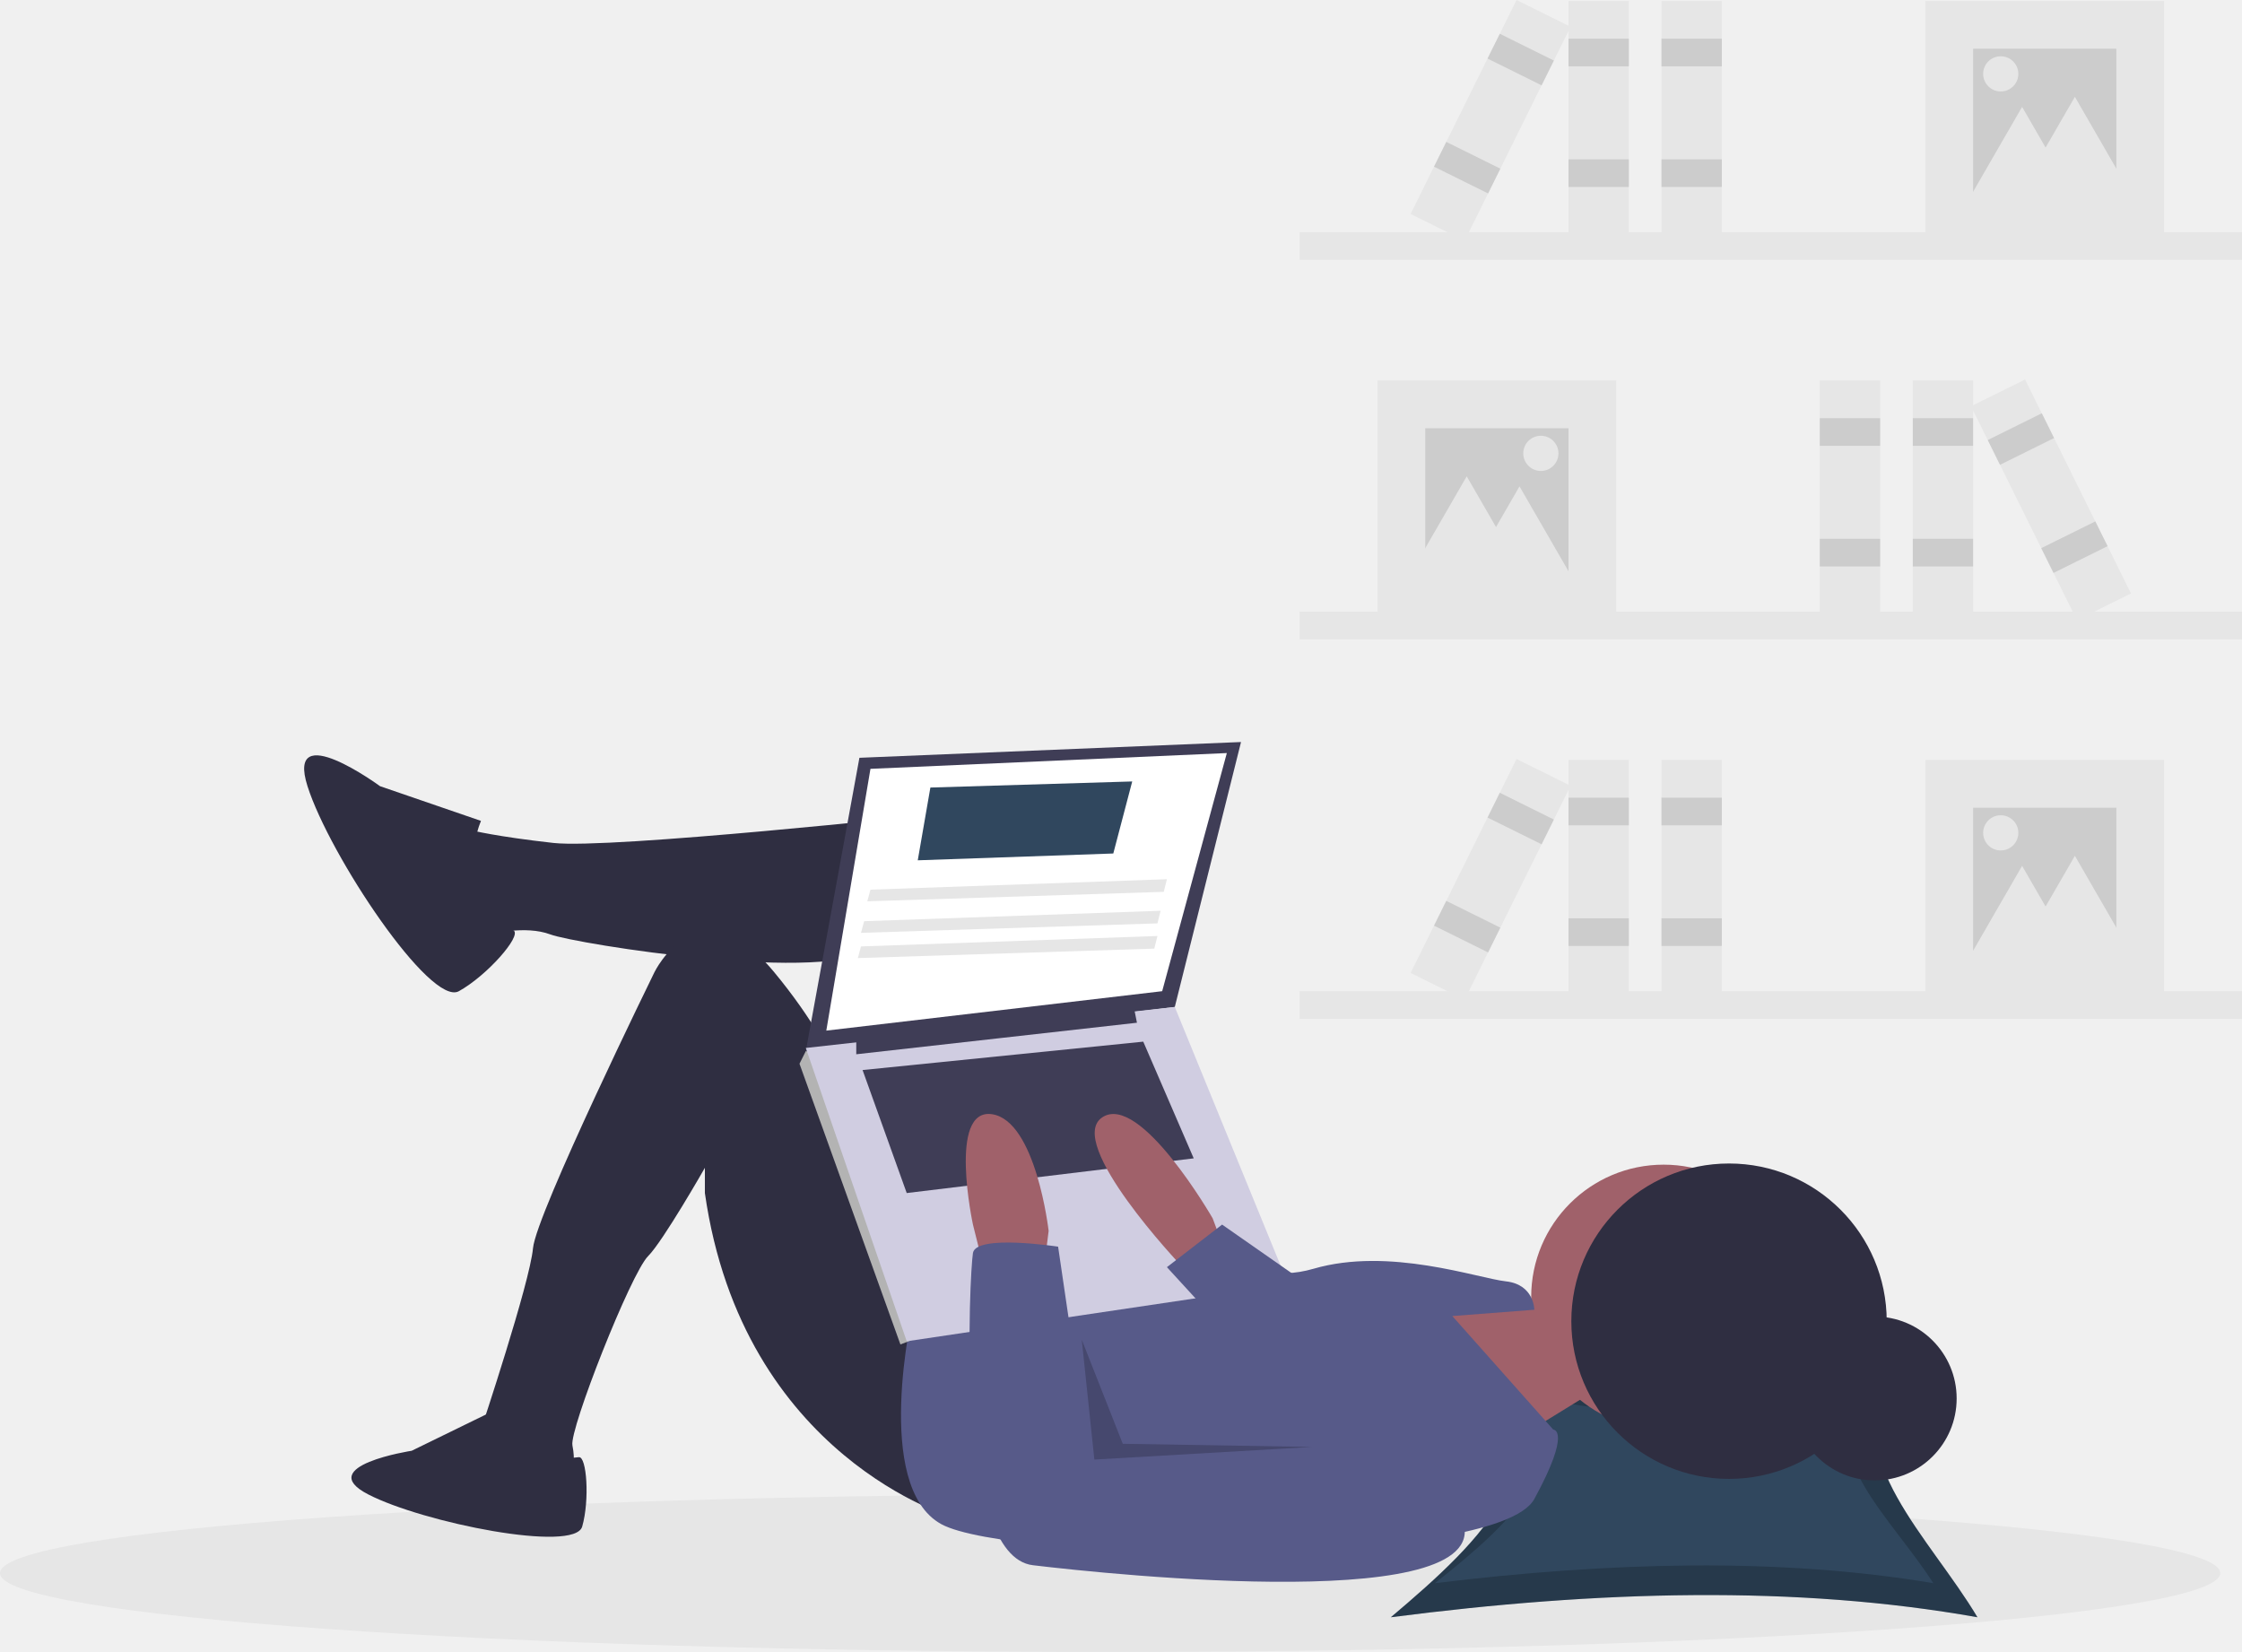
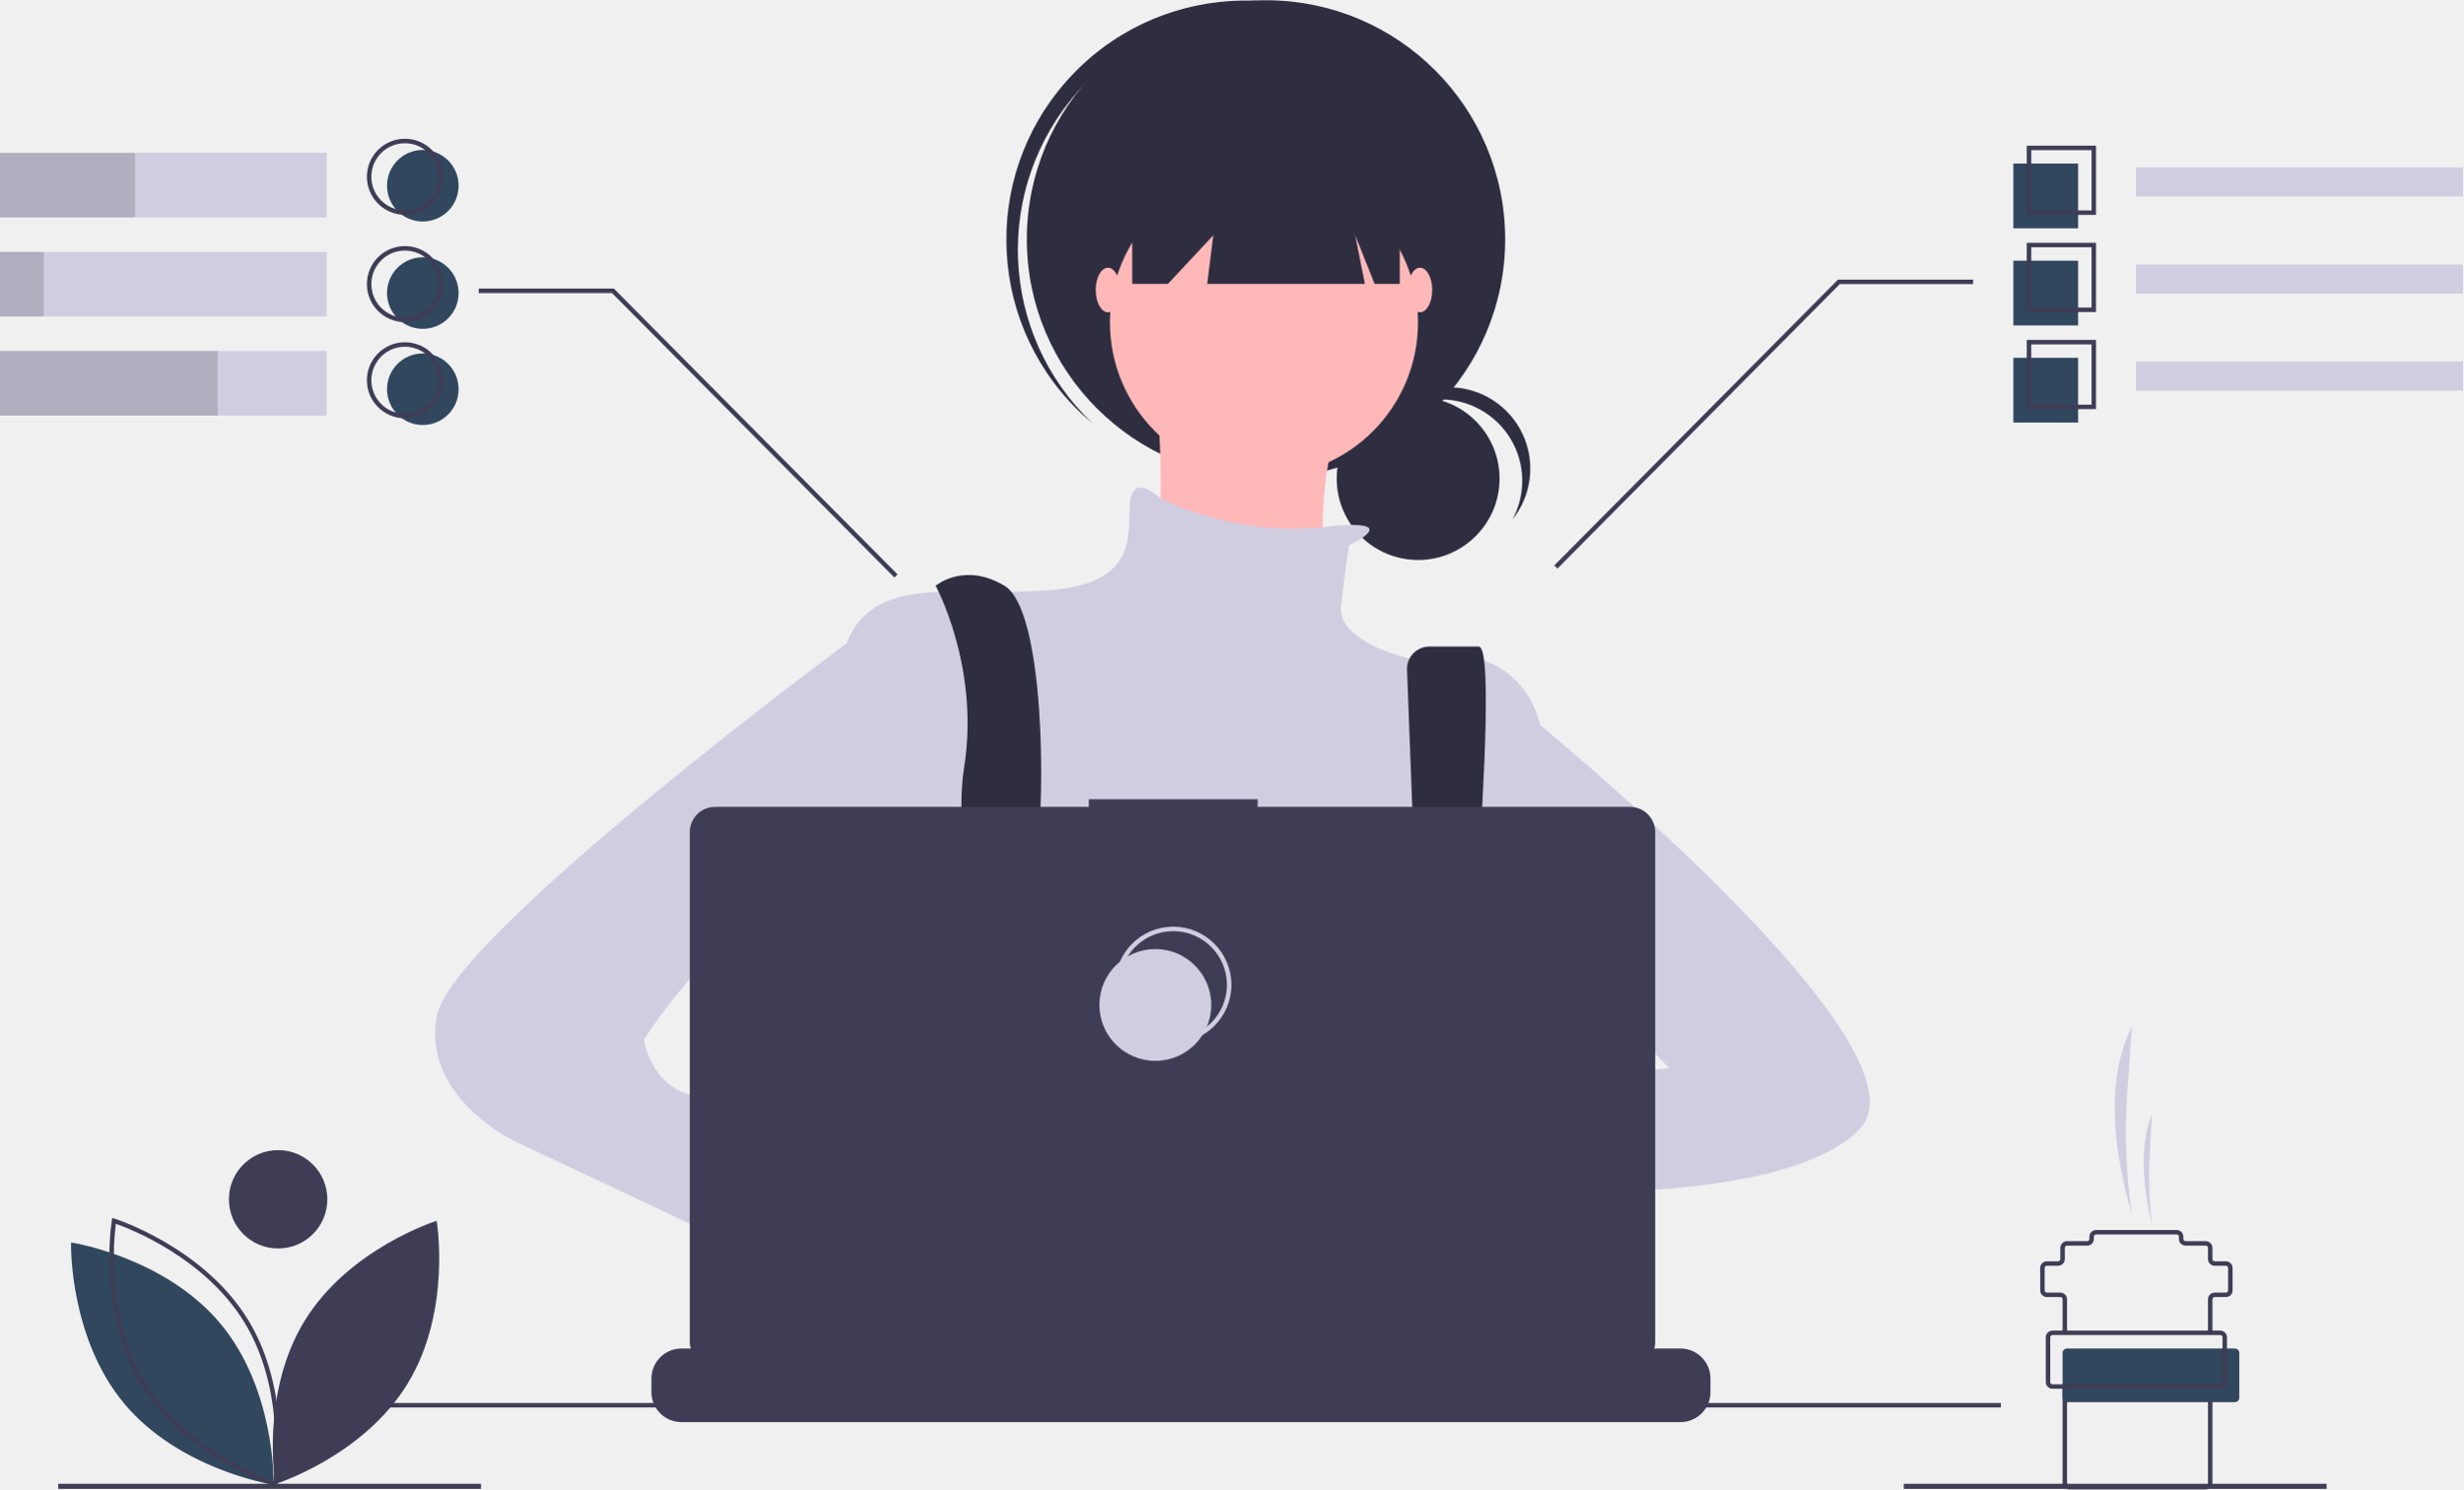
- <svg xmlns="http://www.w3.org/2000/svg" id="b3df86d2-2022-47c6-a781-bb5144daf06b" data-name="Layer 1" width="802.027" height="590.916" viewBox="0 0 802.027 590.916">
-   <rect x="464.906" y="218.808" width="337.121" height="9.889" fill="#e6e6e6" />
-   <rect x="492.774" y="136.101" width="85.404" height="85.404" fill="#e6e6e6" />
-   <rect x="509.855" y="153.182" width="51.242" height="51.242" fill="#ccc" />
-   <rect x="684.259" y="136.101" width="21.576" height="85.404" fill="#e6e6e6" />
-   <rect x="684.259" y="149.586" width="21.576" height="9.889" fill="#ccc" />
-   <rect x="684.259" y="192.737" width="21.576" height="9.889" fill="#ccc" />
-   <rect x="650.997" y="136.101" width="21.576" height="85.404" fill="#e6e6e6" />
-   <rect x="650.997" y="149.586" width="21.576" height="9.889" fill="#ccc" />
-   <rect x="650.997" y="192.737" width="21.576" height="9.889" fill="#ccc" />
-   <rect x="921.902" y="290.643" width="21.576" height="85.404" transform="translate(-250.0565 293.892) rotate(-26.3396)" fill="#e6e6e6" />
-   <rect x="911.133" y="306.647" width="21.576" height="9.889" transform="translate(-241.5231 286.8553) rotate(-26.3396)" fill="#ccc" />
-   <rect x="930.279" y="345.319" width="21.576" height="9.889" transform="translate(-256.6936 299.365) rotate(-26.3396)" fill="#ccc" />
-   <polygon points="524.688 170.382 535.554 189.201 546.419 208.02 524.688 208.02 502.958 208.02 513.823 189.201 524.688 170.382" fill="#e6e6e6" />
-   <polygon points="543.567 173.978 554.432 192.797 565.298 211.616 543.567 211.616 521.837 211.616 532.702 192.797 543.567 173.978" fill="#e6e6e6" />
-   <circle cx="551.209" cy="162.171" r="6.293" fill="#e6e6e6" />
-   <rect x="663.892" y="237.602" width="337.121" height="9.889" transform="translate(1465.919 330.5513) rotate(-180)" fill="#e6e6e6" />
-   <rect x="887.741" y="154.895" width="85.404" height="85.404" transform="translate(1661.899 240.6523) rotate(-180)" fill="#e6e6e6" />
-   <rect x="904.821" y="171.976" width="51.242" height="51.242" transform="translate(1661.899 240.6523) rotate(-180)" fill="#ccc" />
-   <rect x="760.084" y="154.895" width="21.576" height="85.404" transform="translate(1342.757 240.6523) rotate(-180)" fill="#e6e6e6" />
-   <rect x="760.084" y="168.38" width="21.576" height="9.889" transform="translate(1342.757 192.1068) rotate(-180)" fill="#ccc" />
-   <rect x="760.084" y="211.531" width="21.576" height="9.889" transform="translate(1342.757 278.4099) rotate(-180)" fill="#ccc" />
-   <rect x="793.347" y="154.895" width="21.576" height="85.404" transform="translate(1409.283 240.6523) rotate(-180)" fill="#e6e6e6" />
-   <rect x="793.347" y="168.38" width="21.576" height="9.889" transform="translate(1409.283 192.1068) rotate(-180)" fill="#ccc" />
-   <rect x="793.347" y="211.531" width="21.576" height="9.889" transform="translate(1409.283 278.4099) rotate(-180)" fill="#ccc" />
-   <rect x="721.427" y="154.895" width="21.576" height="85.404" transform="translate(1101.754 545.0149) rotate(-153.6604)" fill="#e6e6e6" />
-   <rect x="732.197" y="170.9" width="21.576" height="9.889" transform="translate(1131.826 508.5461) rotate(-153.6604)" fill="#ccc" />
-   <rect x="713.051" y="209.571" width="21.576" height="9.889" transform="translate(1078.364 573.3795) rotate(-153.6604)" fill="#ccc" />
-   <polygon points="742.244 34.634 731.379 53.453 720.514 72.272 742.244 72.272 763.975 72.272 753.109 53.453 742.244 34.634" fill="#e6e6e6" />
-   <polygon points="723.365 38.23 712.5 57.049 701.635 75.868 723.365 75.868 745.096 75.868 734.231 57.049 723.365 38.23" fill="#e6e6e6" />
-   <circle cx="715.724" cy="26.424" r="6.293" fill="#e6e6e6" />
-   <rect x="663.892" y="509.097" width="337.121" height="9.889" transform="translate(1465.919 873.5416) rotate(-180)" fill="#e6e6e6" />
-   <rect x="887.741" y="426.39" width="85.404" height="85.404" transform="translate(1661.899 783.6425) rotate(-180)" fill="#e6e6e6" />
-   <rect x="904.821" y="443.471" width="51.242" height="51.242" transform="translate(1661.899 783.6425) rotate(-180)" fill="#ccc" />
-   <rect x="760.084" y="426.39" width="21.576" height="85.404" transform="translate(1342.757 783.6425) rotate(-180)" fill="#e6e6e6" />
-   <rect x="760.084" y="439.875" width="21.576" height="9.889" transform="translate(1342.757 735.0971) rotate(-180)" fill="#ccc" />
-   <rect x="760.084" y="483.027" width="21.576" height="9.889" transform="translate(1342.757 821.4002) rotate(-180)" fill="#ccc" />
-   <rect x="793.347" y="426.39" width="21.576" height="85.404" transform="translate(1409.283 783.6425) rotate(-180)" fill="#e6e6e6" />
-   <rect x="793.347" y="439.875" width="21.576" height="9.889" transform="translate(1409.283 735.0971) rotate(-180)" fill="#ccc" />
-   <rect x="793.347" y="483.027" width="21.576" height="9.889" transform="translate(1409.283 821.4002) rotate(-180)" fill="#ccc" />
-   <rect x="721.427" y="426.39" width="21.576" height="85.404" transform="translate(981.2936 1059.819) rotate(-153.6604)" fill="#e6e6e6" />
-   <rect x="732.197" y="442.395" width="21.576" height="9.889" transform="translate(1011.366 1023.35) rotate(-153.6604)" fill="#ccc" />
-   <rect x="713.051" y="481.067" width="21.576" height="9.889" transform="translate(957.9038 1088.183) rotate(-153.6604)" fill="#ccc" />
-   <polygon points="742.244 306.129 731.379 324.948 720.514 343.768 742.244 343.768 763.975 343.768 753.109 324.948 742.244 306.129" fill="#e6e6e6" />
-   <polygon points="723.365 309.725 712.5 328.544 701.635 347.364 723.365 347.364 745.096 347.364 734.231 328.544 723.365 309.725" fill="#e6e6e6" />
-   <circle cx="715.724" cy="297.919" r="6.293" fill="#e6e6e6" />
-   <ellipse cx="397.129" cy="562.711" rx="397.129" ry="28.205" fill="#e6e6e6" />
-   <path d="M906.373,733.048c-64.755-11.525-135.567-9.609-209.847,0,33.855-28.581,63.075-57.163,29.219-85.744,66.039,13.624,75.289,12.245,148.752,0C857.459,675.885,889.334,704.467,906.373,733.048Z" transform="translate(-198.9865 -154.5418)" fill="#30475e" />
-   <path d="M906.373,733.048c-64.755-11.525-135.567-9.609-209.847,0,33.855-28.581,63.075-57.163,29.219-85.744,66.039,13.624,75.289,12.245,148.752,0C857.459,675.885,889.334,704.467,906.373,733.048Z" transform="translate(-198.9865 -154.5418)" opacity="0.2" />
-   <path d="M890.578,720.854c-55.007-9.2-115.159-7.67-178.257,0C741.08,698.04,765.901,675.226,737.142,652.412c56.098,10.875,63.955,9.774,126.359,0C849.027,675.226,876.104,698.04,890.578,720.854Z" transform="translate(-198.9865 -154.5418)" fill="#30475e" />
-   <circle cx="670.64" cy="500.244" r="29.309" fill="#2f2e41" />
-   <polygon points="537.591 466.249 557.899 469.634 568.053 498.967 538.72 517.019 504.873 466.249 536.463 466.249 537.591 466.249" fill="#a0616a" />
-   <circle cx="595.13" cy="463.993" r="47.385" fill="#a0616a" />
-   <path d="M532.372,445.919s-115.077,12.41-135.385,10.154-29.333-4.513-29.333-4.513-13.539,18.051-6.769,25.949A48.822,48.822,0,0,0,374.423,488.791s12.41-3.385,21.436,0,100.411,18.051,116.205,4.513S532.372,445.919,532.372,445.919Z" transform="translate(-198.9865 -154.5418)" fill="#2f2e41" />
-   <path d="M540.27,697.509s-75.59-21.436-89.128-116.205v-9.026S436.185,598.516,430.833,603.868c-6.205,6.205-28.205,62.051-27.077,67.693s0,7.897,0,7.897l-32.718-3.385V665.919s17.487-52.462,18.615-64.872,43.436-98.718,43.436-98.718,15.795-32.718,42.872,0,29.333,55.282,29.333,55.282l34.974,67.693Z" transform="translate(-198.9865 -154.5418)" fill="#2f2e41" />
-   <path d="M371.038,448.175l-36.103-12.41s-33.846-24.821-25.949,0,44,78.975,54.154,73.334,22.366-19.643,19.644-21.668S362.013,470.739,371.038,448.175Z" transform="translate(-198.9865 -154.5418)" fill="#2f2e41" />
-   <path d="M375.402,659.259l-29.144,14.233s-35.244,5.422-15.589,15.589,73.876,21.011,76.587,11.522,1.635-25.236-1.216-24.818S383.535,678.236,375.402,659.259Z" transform="translate(-198.9865 -154.5418)" fill="#2f2e41" />
-   <path d="M525.603,623.048s-14.667,63.18,10.154,76.718S734.322,715.561,747.86,690.74s6.769-24.821,6.769-24.821l-36.103-40.616L747.86,623.048s0-9.026-10.154-10.154-41.744-12.41-68.821-4.513-42.872-15.795-42.872-15.795Z" transform="translate(-198.9865 -154.5418)" fill="#575a89" />
-   <polygon points="307.437 271.069 288.257 375.993 420.258 360.198 443.95 265.428 307.437 271.069" fill="#3f3d56" />
-   <polygon points="311.386 275.018 295.591 368.659 415.745 354.557 438.873 269.377 311.386 275.018" fill="#fff" />
-   <polygon points="292.77 377.121 288.257 375.993 286.001 380.505 322.104 480.916 325.499 479.618 326.616 473.019 292.77 377.121" fill="#b3b3b3" />
-   <polygon points="288.257 374.864 324.36 479.788 460.873 459.48 420.258 360.198 288.257 374.864" fill="#d0cde1" />
-   <polygon points="306.309 371.48 306.309 377.121 406.719 365.839 405.591 360.198 306.309 371.48" fill="#3f3d56" />
-   <polygon points="308.565 382.762 324.36 426.762 427.027 414.352 408.976 372.608 308.565 382.762" fill="#3f3d56" />
-   <path d="M636.167,599.355l-3.385-9.026s-25.949-45.128-39.487-36.103,28.205,53.026,28.205,53.026h13.539Z" transform="translate(-198.9865 -154.5418)" fill="#a0616a" />
-   <path d="M550.423,606.124l-3.385-13.539s-9.026-41.744,6.769-39.487,20.308,41.744,20.308,41.744l-1.128,9.026Z" transform="translate(-198.9865 -154.5418)" fill="#a0616a" />
-   <path d="M577.501,600.483s-29.333-4.513-30.462,2.256-6.769,108.308,21.436,111.693,168.103,18.051,153.436-16.923-37.231-30.462-37.231-30.462L588.783,677.202Z" transform="translate(-198.9865 -154.5418)" fill="#575a89" />
-   <polygon points="467.078 458.916 437.181 438.044 417.437 453.275 442.258 480.352 467.078 458.916" fill="#575a89" />
-   <polygon points="386.976 479.224 391.488 522.096 469.335 517.583 401.642 516.455 386.976 479.224" opacity="0.2" />
-   <circle cx="618.521" cy="472.603" r="56.41" fill="#2f2e41" />
-   <polygon points="328.309 307.736 398.258 305.301 405.027 279.531 332.822 281.71 328.309 307.736" fill="#30475e" />
-   <polygon points="310.258 322.403 416.309 319.018 417.437 314.505 311.386 318.239 310.258 322.403" fill="#e6e6e6" />
-   <polygon points="308.001 333.685 414.053 330.3 415.181 325.787 309.129 329.521 308.001 333.685" fill="#e6e6e6" />
-   <polygon points="306.873 342.71 412.924 339.326 414.053 334.813 308.001 338.546 306.873 342.71" fill="#e6e6e6" />
+ <svg xmlns="http://www.w3.org/2000/svg" id="f61e7f2c-3df8-44b9-b514-d2b672d0e0d5" data-name="Layer 1" width="1101" height="666.051" viewBox="0 0 1101 666.051">
+   <circle cx="633.929" cy="214.02" r="36.396" fill="#2f2e41" />
+   <path d="M693.569,295.601a36.401,36.401,0,0,1,32.039,53.669,36.387,36.387,0,1,0-60.454-39.982A36.306,36.306,0,0,1,693.569,295.601Z" transform="translate(-49.50001 -116.9745)" fill="#2f2e41" />
+   <circle cx="565.919" cy="107.031" r="106.912" fill="#2f2e41" />
+   <path d="M531.51,157.671A106.893,106.893,0,0,1,679.677,146.461c-.874-.831-1.739-1.669-2.648-2.476A106.913,106.913,0,0,0,534.963,303.792c.908.808,1.842,1.568,2.77,2.339A106.893,106.893,0,0,1,531.51,157.671Z" transform="translate(-49.50001 -116.9745)" fill="#2f2e41" />
+   <circle cx="565.013" cy="144.178" r="68.859" fill="#ffb8b8" />
+   <path d="M565.587,282.898s9.06,83.356-5.436,92.416,83.356,21.745,83.356,21.745-14.497-90.604,21.745-114.161Z" transform="translate(-49.50001 -116.9745)" fill="#ffb8b8" />
+   <path d="M652.566,360.817s26.982-12.6-11.878-8.112-72.388-12.727-72.388-12.727-11.774-11.778-13.586.906,5.436,36.242-34.429,39.866-76.107-7.248-90.604,19.933-7.248,144.966-7.248,144.966,27.181,97.852,48.926,112.349,212.013-5.436,212.013-5.436L737.734,554.709V440.548s-7.248-39.866-57.986-28.993c0,0-32.617-7.248-30.805-23.557S652.566,360.817,652.566,360.817Z" transform="translate(-49.50001 -116.9745)" fill="#d0cde1" />
+   <path d="M478.55,727.245c1.12-4.88,1.87-7.64,1.87-7.64l-.58-3.97-5.97-40.54-2.51-17.1c21.74-9.06,27.18-50.74,27.18-50.74l.82-.49,3.71-2.22v-.01l13.32-7.99.27-.16,5.38,3.58,10.93,7.29c38.24,28.12,77.18,27.62,101.21,23.19,14.69-2.71,23.82-6.88,23.82-6.88l26.36-8.79.82-.27.81.12,15.46,2.34.28.05,1.28.19-3.58,24.75-5.19,35.97c13.71,7.26,25.9,20.9,36.56,37.71q3.54,5.58,6.86,11.61c2.88,5.2,5.63,10.61,8.25,16.15.32.66.63,1.33.94,2,1.01,2.17,2.01,4.36,2.98,6.56H473.75c.36-2.21.72-4.32,1.07-6.35a1.548,1.548,0,0,0,.04-.21c.13-.68.25-1.34.36-2C476.44,736.795,477.62,731.285,478.55,727.245Z" transform="translate(-49.50001 -116.9745)" fill="#2f2e41" />
+   <path d="M467.735,378.938s19.933,36.242,12.685,81.543S502.164,618.132,502.164,618.132l21.745-5.436s-14.497-94.228-10.872-115.973,3.624-106.912-14.497-117.785S467.735,378.938,467.735,378.938Z" transform="translate(-49.50001 -116.9745)" fill="#2f2e41" />
+   <path d="M678.473,416.6l7.617,200.626,14.497,9.06s20.839-220.167,9.966-220.167H688.43A9.97,9.97,0,0,0,678.473,416.6Z" transform="translate(-49.50001 -116.9745)" fill="#2f2e41" />
+   <circle cx="462.63" cy="487.567" r="9.06" fill="#30475e" />
+   <circle cx="643.838" cy="496.627" r="9.06" fill="#30475e" />
+   <polygon points="506.12 58.104 506.12 126.963 522.067 126.963 542.362 105.218 539.644 126.963 610.133 126.963 605.784 105.218 614.482 126.963 625.717 126.963 625.717 58.104 506.12 58.104" fill="#2f2e41" />
+   <ellipse cx="495.248" cy="129.681" rx="5.436" ry="9.966" fill="#ffb8b8" />
+   <ellipse cx="634.778" cy="129.681" rx="5.436" ry="9.966" fill="#ffb8b8" />
+   <path d="M721.425,612.695s-82.449-15.403-87.886,11.778,91.51,15.403,91.51,15.403Z" transform="translate(-49.50001 -116.9745)" fill="#ffb8b8" />
+   <path d="M719.613,426.052S917.129,583.702,880.888,621.756,706.929,648.937,706.929,648.937l9.06-45.302,79.731-9.06L755.855,554.709l-36.242,3.624Z" transform="translate(-49.50001 -116.9745)" fill="#d0cde1" />
+   <path d="M427.869,688.803l25.369,19.933s18.121,56.174,45.302,39.866S473.171,674.306,473.171,674.306l-30.805-10.872Z" transform="translate(-49.50001 -116.9745)" fill="#ffb8b8" />
+   <path d="M453.238,397.058l-25.301,7.614s-175.84,130.104-183.088,166.346S279.279,627.192,279.279,627.192l157.651,74.295,16.309-43.49-74.295-38.054s5.436-10.872-16.309-12.685S337.265,581.89,337.265,581.89s43.49-67.047,67.047-52.55,30.805,25.369,30.805,25.369Z" transform="translate(-49.50001 -116.9745)" fill="#d0cde1" />
+   <path d="M814.1,733.455v6.07a13.34,13.34,0,0,1-.91,4.87,13.682,13.682,0,0,1-.97,2,13.437,13.437,0,0,1-11.55,6.56H354.12a13.437,13.437,0,0,1-11.55-6.56,13.688,13.688,0,0,1-.97-2,13.342,13.342,0,0,1-.91-4.87v-6.07a13.426,13.426,0,0,1,13.43-13.43h25.74v-2.83a.559.559,0,0,1,.56-.56h13.43a.559.559,0,0,1,.56.56v2.83h8.39v-2.83a.559.559,0,0,1,.56-.56h13.43a.559.559,0,0,1,.56.56v2.83h8.4v-2.83a.559.559,0,0,1,.56-.56h13.43a.559.559,0,0,1,.56.56v2.83h8.39v-2.83a.559.559,0,0,1,.56-.56h13.43a.559.559,0,0,1,.56.56v2.83h8.39v-2.83a.559.559,0,0,1,.56-.56h13.43a.559.559,0,0,1,.56.56v2.83h8.4v-2.83a.559.559,0,0,1,.56-.56h13.43a.559.559,0,0,1,.56.56v2.83h8.39v-2.83a.559.559,0,0,1,.56-.56h105.2a.559.559,0,0,1,.56.56v2.83h8.4v-2.83a.559.559,0,0,1,.56-.56h13.43a.566.566,0,0,1,.56.56v2.83h8.39v-2.83a.559.559,0,0,1,.56-.56h13.43a.559.559,0,0,1,.56.56v2.83h8.39v-2.83a.559.559,0,0,1,.56-.56h13.43a.559.559,0,0,1,.56.56v2.83h8.4v-2.83a.559.559,0,0,1,.56-.56h13.43a.557.557,0,0,1,.55.56v2.83h8.4v-2.83a.559.559,0,0,1,.56-.56H738a.559.559,0,0,1,.56.56v2.83h8.39v-2.83a.559.559,0,0,1,.56-.56h13.43a.559.559,0,0,1,.56.56v2.83h39.17A13.426,13.426,0,0,1,814.1,733.455Z" transform="translate(-49.50001 -116.9745)" fill="#3f3d56" />
+   <rect x="161.448" y="627.416" width="733" height="2" fill="#3f3d56" />
+   <path d="M778.142,477.821H611.7v-3.431H536.228v3.431h-167.129a11.259,11.259,0,0,0-11.259,11.259v227.911A11.259,11.259,0,0,0,369.099,728.25H778.142a11.259,11.259,0,0,0,11.259-11.259V489.08A11.259,11.259,0,0,0,778.142,477.821Z" transform="translate(-49.50001 -116.9745)" fill="#3f3d56" />
+   <circle cx="524.448" cy="440.416" r="25" fill="none" stroke="#d0cde1" stroke-miterlimit="10" stroke-width="2" />
+   <circle cx="516.448" cy="449.416" r="25" fill="#d0cde1" />
+   <rect x="26.02" y="663.551" width="189" height="2.262" fill="#3f3d56" />
+   <rect x="851.02" y="663.551" width="189" height="2.262" fill="#3f3d56" />
+   <path d="M185.639,707.692c-19.911,32.506-13.061,72.941-13.061,72.941s39.133-12.269,59.044-44.775,13.061-72.941,13.061-72.941S205.55,675.185,185.639,707.692Z" transform="translate(-49.50001 -116.9745)" fill="#3f3d56" />
+   <path d="M171.766,780.901l-1.132-.179c-.409-.065-41.158-6.817-65.562-36.015-24.404-29.199-23.817-70.5-23.809-70.914l.024-1.146,1.132.179c.409.065,41.158,6.817,65.562,36.016h0c24.404,29.198,23.817,70.499,23.809,70.913Z" transform="translate(-49.50001 -116.9745)" fill="#30475e" />
+   <path d="M173.374,781.929l-1.094-.343c-.396-.124-39.721-12.756-59.598-45.206-19.877-32.451-13.263-73.223-13.194-73.631l.191-1.13,1.094.343c.396.124,39.721,12.756,59.598,45.207h0c19.877,32.45,13.263,73.222,13.194,73.63Zm-72.081-117.678c-.905,6.843-4.514,42.336,13.095,71.084,17.609,28.747,50.867,41.658,57.373,43.962.905-6.843,4.514-42.336-13.095-71.083h0C141.056,679.466,107.798,666.555,101.293,664.251Z" transform="translate(-49.50001 -116.9745)" fill="#3f3d56" />
+   <circle cx="124.321" cy="536.328" r="22" fill="#3f3d56" />
+   <polygon points="399.789 258.254 273.582 131.051 214 131.051 214 129.051 274.417 129.051 274.711 129.348 401.211 256.848 399.789 258.254" fill="#3f3d56" />
+   <polygon points="696.211 254.254 822.417 127.051 882 127.051 882 125.051 821.582 125.051 821.289 125.348 694.789 252.848 696.211 254.254" fill="#3f3d56" />
+   <rect x="0" y="68.34" width="146" height="28.877" fill="#d0cde1" />
+   <rect x="0" y="112.651" width="146" height="28.877" fill="#d0cde1" />
+   <rect x="0" y="156.963" width="146" height="28.877" fill="#d0cde1" />
+   <rect x="0" y="68.34" width="60.399" height="28.877" opacity="0.15" />
+   <rect y="112.651" width="19.554" height="28.877" opacity="0.15" />
+   <rect x="0" y="156.963" width="97.333" height="28.877" opacity="0.15" />
+   <rect x="954.776" y="74.827" width="146.224" height="13.03" fill="#d0cde1" />
+   <rect x="900" y="73.14" width="28.955" height="28.955" fill="#30475e" />
+   <rect x="900" y="116.573" width="28.955" height="28.955" fill="#30475e" />
+   <rect x="900" y="160.006" width="28.955" height="28.955" fill="#30475e" />
+   <path d="M986.455,213.07H955.5V182.115h30.955Zm-28.955-2h26.955V184.115H957.5Z" transform="translate(-49.50001 -116.9745)" fill="#3f3d56" />
+   <rect x="954.776" y="118.26" width="146.224" height="13.03" fill="#d0cde1" />
+   <path d="M986.455,256.503H955.5V225.548h30.955Zm-28.955-2h26.955V227.548H957.5Z" transform="translate(-49.50001 -116.9745)" fill="#3f3d56" />
+   <rect x="954.776" y="161.693" width="146.224" height="13.03" fill="#d0cde1" />
+   <path d="M986.455,299.936H955.5V268.981h30.955Zm-28.955-2h26.955V270.981H957.5Z" transform="translate(-49.50001 -116.9745)" fill="#3f3d56" />
+   <circle cx="189" cy="83.051" r="16" fill="#30475e" />
+   <circle cx="189" cy="131.051" r="16" fill="#30475e" />
+   <circle cx="189" cy="174.051" r="16" fill="#30475e" />
+   <path d="M230.5,213.025a17,17,0,1,1,17-17A17.019,17.019,0,0,1,230.5,213.025Zm0-32a15,15,0,1,0,15,15A15.017,15.017,0,0,0,230.5,181.025Z" transform="translate(-49.50001 -116.9745)" fill="#3f3d56" />
+   <path d="M230.5,261.025a17,17,0,1,1,17-17A17.019,17.019,0,0,1,230.5,261.025Zm0-32a15,15,0,1,0,15,15A15.017,15.017,0,0,0,230.5,229.025Z" transform="translate(-49.50001 -116.9745)" fill="#3f3d56" />
+   <path d="M230.5,304.025a17,17,0,1,1,17-17A17.019,17.019,0,0,1,230.5,304.025Zm0-32a15,15,0,1,0,15,15A15.017,15.017,0,0,0,230.5,272.025Z" transform="translate(-49.50001 -116.9745)" fill="#3f3d56" />
+   <path d="M1038.5,713.025h-2v-15a3.003,3.003,0,0,1,3-3h5a1.001,1.001,0,0,0,1-1v-10a1.001,1.001,0,0,0-1-1h-5a3.003,3.003,0,0,1-3-3v-5a1.001,1.001,0,0,0-1-1h-9a3.003,3.003,0,0,1-3-3v-1a1.001,1.001,0,0,0-1-1h-36a1.001,1.001,0,0,0-1,1v1a3.003,3.003,0,0,1-3,3h-9a1.001,1.001,0,0,0-1,1v5a3.003,3.003,0,0,1-3,3h-5a1.001,1.001,0,0,0-1,1v10a1.001,1.001,0,0,0,1,1h6a3.003,3.003,0,0,1,3,3v15h-2v-15a1.001,1.001,0,0,0-1-1h-6a3.003,3.003,0,0,1-3-3v-10a3.003,3.003,0,0,1,3-3h5a1.001,1.001,0,0,0,1-1v-5a3.003,3.003,0,0,1,3-3h9a1.001,1.001,0,0,0,1-1v-1a3.003,3.003,0,0,1,3-3h36a3.003,3.003,0,0,1,3,3v1a1.001,1.001,0,0,0,1,1h9a3.003,3.003,0,0,1,3,3v5a1.001,1.001,0,0,0,1,1h5a3.003,3.003,0,0,1,3,3v10a3.003,3.003,0,0,1-3,3h-5a1.001,1.001,0,0,0-1,1Z" transform="translate(-49.50001 -116.9745)" fill="#3f3d56" />
+   <path d="M1035.5,783.025h-61a3.003,3.003,0,0,1-3-3v-43h2v43a1.001,1.001,0,0,0,1,1h61a1.001,1.001,0,0,0,1-1v-43h2v43A3.003,3.003,0,0,1,1035.5,783.025Z" transform="translate(-49.50001 -116.9745)" fill="#3f3d56" />
+   <rect x="922" y="603.051" width="79" height="24" rx="2" fill="#30475e" />
+   <path d="M1042,738.025H967a3.003,3.003,0,0,1-3-3v-20a3.003,3.003,0,0,1,3-3h75a3.003,3.003,0,0,1,3,3v20A3.003,3.003,0,0,1,1042,738.025Zm-75-24a1.001,1.001,0,0,0-1,1v20a1.001,1.001,0,0,0,1,1h75a1.001,1.001,0,0,0,1-1v-20a1.001,1.001,0,0,0-1-1Z" transform="translate(-49.50001 -116.9745)" fill="#3f3d56" />
+   <path d="M1002.5,660.025v0a249.628,249.628,0,0,1-2.095-54.111L1002.5,576.025h0c-11.542,22.966-8.933,53.192,0,84Z" transform="translate(-49.50001 -116.9745)" fill="#d0cde1" />
+   <path d="M1011.5,665.025v0a183.497,183.497,0,0,1-1.008-32.209L1011.5,615.025h0c-5.553,13.67-4.298,31.662,0,50Z" transform="translate(-49.50001 -116.9745)" fill="#d0cde1" />
</svg>
